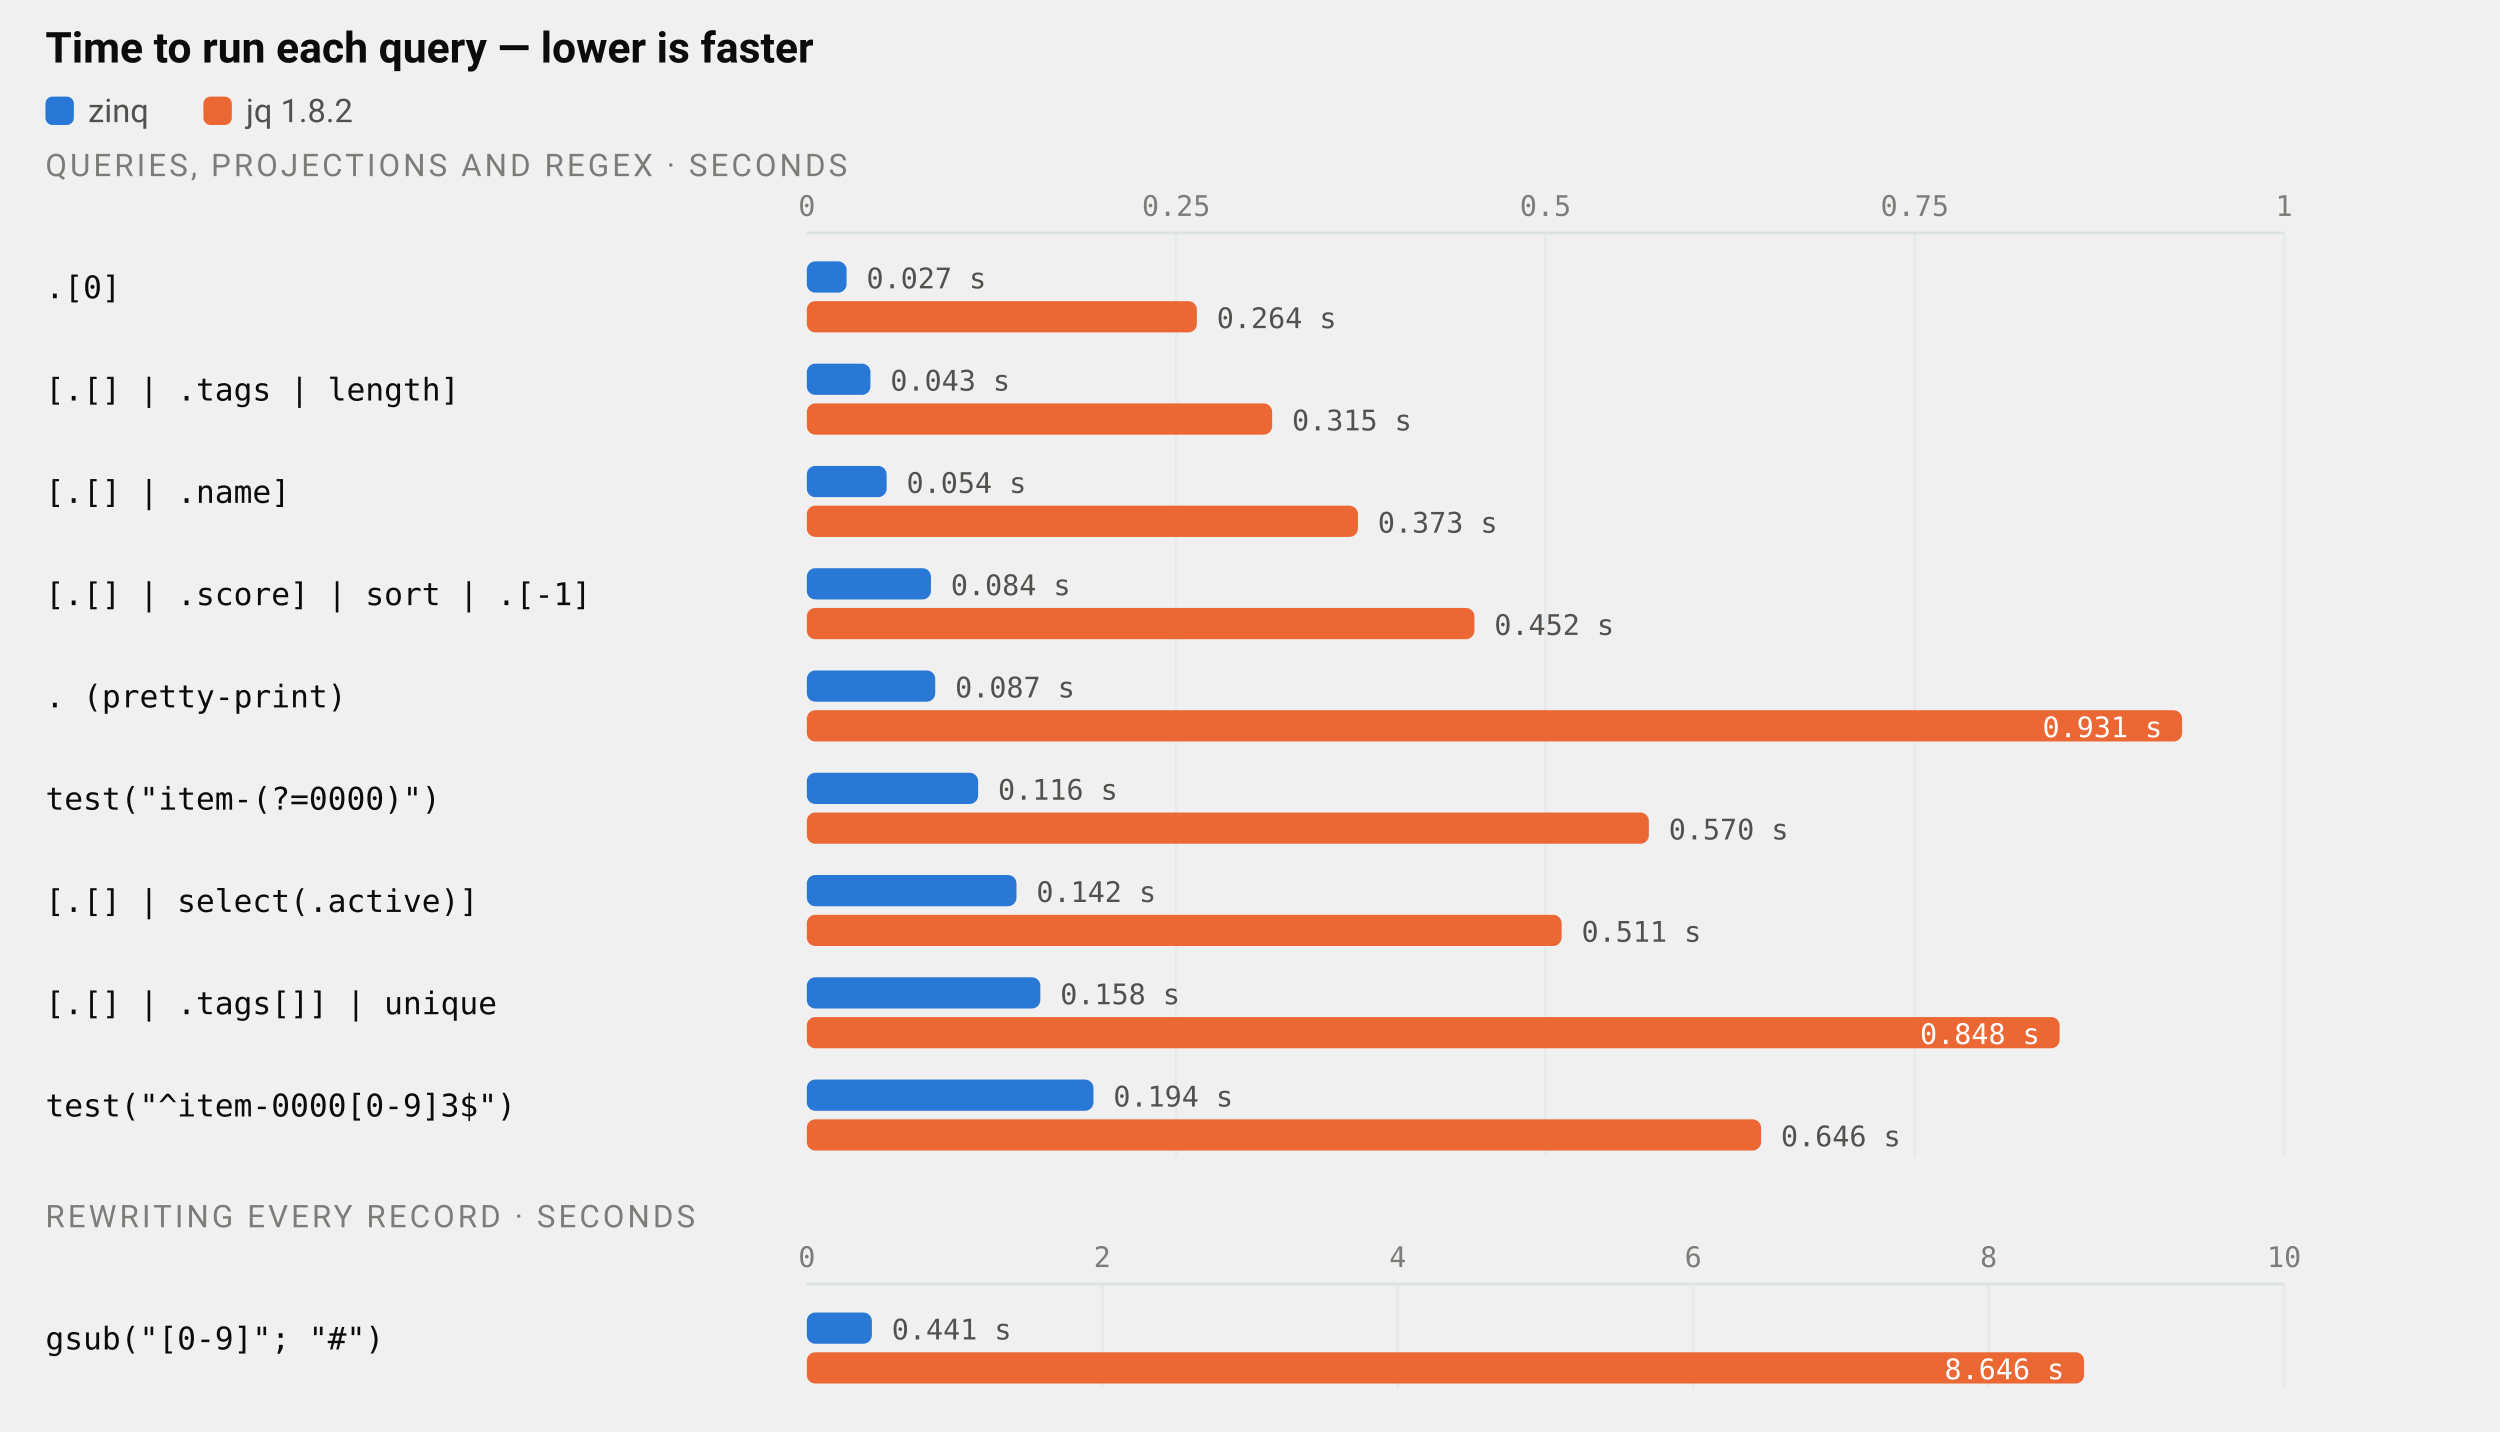
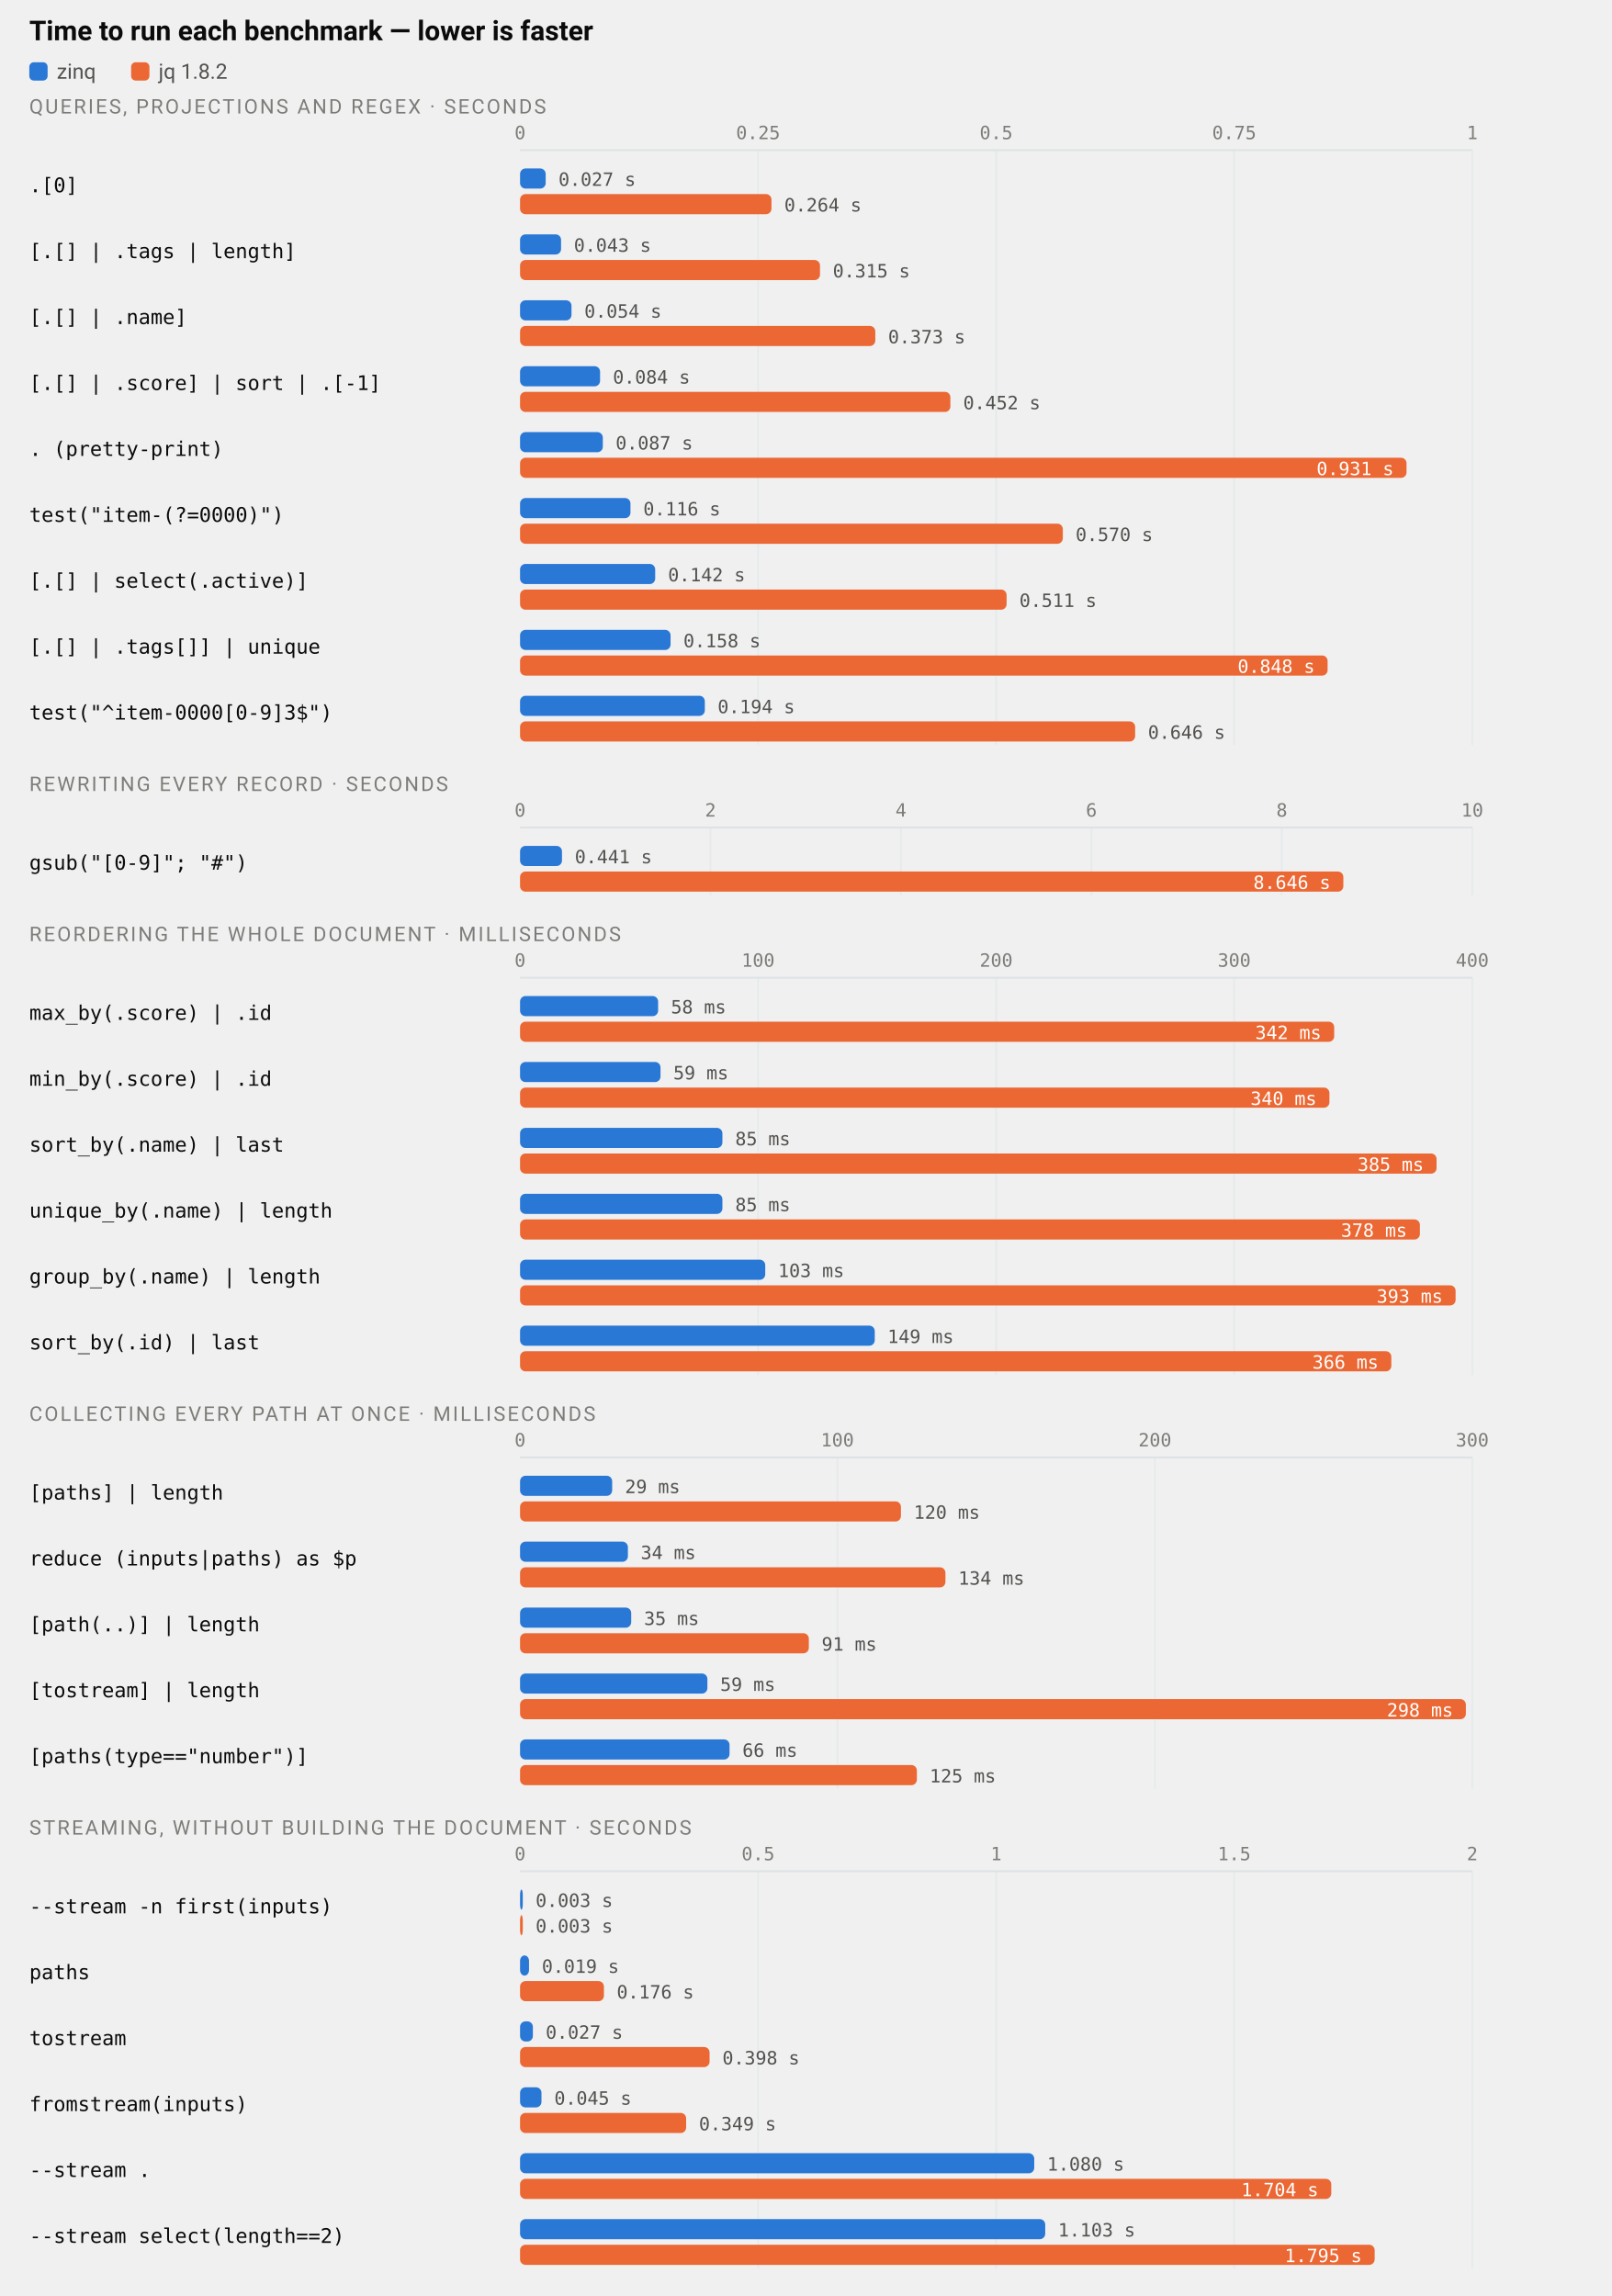
- <svg xmlns="http://www.w3.org/2000/svg" width="880" height="504" viewBox="0 0 880 504" role="img" aria-label="Time to run each query — lower is faster">
-   <text x="16" y="22" font-family="ui-sans-serif, system-ui, -apple-system, Segoe UI, Roboto, sans-serif" font-size="15" font-weight="600" fill="#0b0b0b">Time to run each query — lower is faster</text>
+ <svg xmlns="http://www.w3.org/2000/svg" width="880" height="1254" viewBox="0 0 880 1254" role="img" aria-label="Time to run each benchmark — lower is faster">
+   <text x="16" y="22" font-family="ui-sans-serif, system-ui, -apple-system, Segoe UI, Roboto, sans-serif" font-size="15" font-weight="600" fill="#0b0b0b">Time to run each benchmark — lower is faster</text>
  <rect x="16" y="34" width="10" height="10" rx="2.5" fill="#2a78d6" />
  <text x="31" y="43" font-family="ui-sans-serif, system-ui, -apple-system, Segoe UI, Roboto, sans-serif" font-size="11.5" fill="#52514e">zinq</text>
  <rect x="71.6" y="34" width="10" height="10" rx="2.5" fill="#eb6834" />
  <text x="86.6" y="43" font-family="ui-sans-serif, system-ui, -apple-system, Segoe UI, Roboto, sans-serif" font-size="11.5" fill="#52514e">jq 1.8.2</text>
  <line x1="804.0" y1="82" x2="804.0" y2="407" stroke="#e6eaeb" stroke-width="1" />
  <line x1="674.0" y1="82" x2="674.0" y2="407" stroke="#e6eaeb" stroke-width="1" />
  <line x1="544.0" y1="82" x2="544.0" y2="407" stroke="#e6eaeb" stroke-width="1" />
  <line x1="414.0" y1="82" x2="414.0" y2="407" stroke="#e6eaeb" stroke-width="1" />
  <text x="16" y="62" font-family="ui-sans-serif, system-ui, -apple-system, Segoe UI, Roboto, sans-serif" font-size="11" letter-spacing="1.1" fill="#7c7d78">QUERIES, PROJECTIONS AND REGEX  ·  SECONDS</text>
  <text x="284.0" y="76" text-anchor="middle" font-family="ui-monospace, SFMono-Regular, Menlo, Consolas, monospace" font-size="10" fill="#7c7d78">0</text>
  <text x="414.0" y="76" text-anchor="middle" font-family="ui-monospace, SFMono-Regular, Menlo, Consolas, monospace" font-size="10" fill="#7c7d78">0.25</text>
  <text x="544.0" y="76" text-anchor="middle" font-family="ui-monospace, SFMono-Regular, Menlo, Consolas, monospace" font-size="10" fill="#7c7d78">0.5</text>
  <text x="674.0" y="76" text-anchor="middle" font-family="ui-monospace, SFMono-Regular, Menlo, Consolas, monospace" font-size="10" fill="#7c7d78">0.75</text>
  <text x="804.0" y="76" text-anchor="middle" font-family="ui-monospace, SFMono-Regular, Menlo, Consolas, monospace" font-size="10" fill="#7c7d78">1</text>
  <line x1="284" y1="82" x2="804" y2="82" stroke="#dde2e4" stroke-width="1" />
  <rect x="284" y="92" width="14.0" height="11" rx="3" fill="#2a78d6" />
  <text x="305.0" y="101.5" text-anchor="start" font-family="ui-monospace, SFMono-Regular, Menlo, Consolas, monospace" font-size="10" fill="#52514e">0.027 s</text>
  <rect x="284" y="106" width="137.3" height="11" rx="3" fill="#eb6834" />
  <text x="428.3" y="115.5" text-anchor="start" font-family="ui-monospace, SFMono-Regular, Menlo, Consolas, monospace" font-size="10" fill="#52514e">0.264 s</text>
  <text x="16" y="105.0" font-family="ui-monospace, SFMono-Regular, Menlo, Consolas, monospace" font-size="11" fill="#0b0b0b">.[0]</text>
  <rect x="284" y="128" width="22.4" height="11" rx="3" fill="#2a78d6" />
  <text x="313.4" y="137.5" text-anchor="start" font-family="ui-monospace, SFMono-Regular, Menlo, Consolas, monospace" font-size="10" fill="#52514e">0.043 s</text>
  <rect x="284" y="142" width="163.8" height="11" rx="3" fill="#eb6834" />
  <text x="454.8" y="151.5" text-anchor="start" font-family="ui-monospace, SFMono-Regular, Menlo, Consolas, monospace" font-size="10" fill="#52514e">0.315 s</text>
  <text x="16" y="141.0" font-family="ui-monospace, SFMono-Regular, Menlo, Consolas, monospace" font-size="11" fill="#0b0b0b">[.[] | .tags | length]</text>
  <rect x="284" y="164" width="28.1" height="11" rx="3" fill="#2a78d6" />
  <text x="319.1" y="173.5" text-anchor="start" font-family="ui-monospace, SFMono-Regular, Menlo, Consolas, monospace" font-size="10" fill="#52514e">0.054 s</text>
  <rect x="284" y="178" width="194.0" height="11" rx="3" fill="#eb6834" />
  <text x="485.0" y="187.5" text-anchor="start" font-family="ui-monospace, SFMono-Regular, Menlo, Consolas, monospace" font-size="10" fill="#52514e">0.373 s</text>
  <text x="16" y="177.0" font-family="ui-monospace, SFMono-Regular, Menlo, Consolas, monospace" font-size="11" fill="#0b0b0b">[.[] | .name]</text>
  <rect x="284" y="200" width="43.7" height="11" rx="3" fill="#2a78d6" />
  <text x="334.7" y="209.5" text-anchor="start" font-family="ui-monospace, SFMono-Regular, Menlo, Consolas, monospace" font-size="10" fill="#52514e">0.084 s</text>
  <rect x="284" y="214" width="235.0" height="11" rx="3" fill="#eb6834" />
  <text x="526.0" y="223.5" text-anchor="start" font-family="ui-monospace, SFMono-Regular, Menlo, Consolas, monospace" font-size="10" fill="#52514e">0.452 s</text>
  <text x="16" y="213.0" font-family="ui-monospace, SFMono-Regular, Menlo, Consolas, monospace" font-size="11" fill="#0b0b0b">[.[] | .score] | sort | .[-1]</text>
  <rect x="284" y="236" width="45.2" height="11" rx="3" fill="#2a78d6" />
  <text x="336.2" y="245.5" text-anchor="start" font-family="ui-monospace, SFMono-Regular, Menlo, Consolas, monospace" font-size="10" fill="#52514e">0.087 s</text>
  <rect x="284" y="250" width="484.1" height="11" rx="3" fill="#eb6834" />
  <text x="761.1" y="259.5" text-anchor="end" font-family="ui-monospace, SFMono-Regular, Menlo, Consolas, monospace" font-size="10" fill="#ffffff">0.931 s</text>
  <text x="16" y="249.0" font-family="ui-monospace, SFMono-Regular, Menlo, Consolas, monospace" font-size="11" fill="#0b0b0b">. (pretty-print)</text>
  <rect x="284" y="272" width="60.3" height="11" rx="3" fill="#2a78d6" />
  <text x="351.3" y="281.5" text-anchor="start" font-family="ui-monospace, SFMono-Regular, Menlo, Consolas, monospace" font-size="10" fill="#52514e">0.116 s</text>
  <rect x="284" y="286" width="296.4" height="11" rx="3" fill="#eb6834" />
  <text x="587.4" y="295.5" text-anchor="start" font-family="ui-monospace, SFMono-Regular, Menlo, Consolas, monospace" font-size="10" fill="#52514e">0.570 s</text>
  <text x="16" y="285.0" font-family="ui-monospace, SFMono-Regular, Menlo, Consolas, monospace" font-size="11" fill="#0b0b0b">test("item-(?=0000)")</text>
  <rect x="284" y="308" width="73.8" height="11" rx="3" fill="#2a78d6" />
  <text x="364.8" y="317.5" text-anchor="start" font-family="ui-monospace, SFMono-Regular, Menlo, Consolas, monospace" font-size="10" fill="#52514e">0.142 s</text>
  <rect x="284" y="322" width="265.7" height="11" rx="3" fill="#eb6834" />
  <text x="556.7" y="331.5" text-anchor="start" font-family="ui-monospace, SFMono-Regular, Menlo, Consolas, monospace" font-size="10" fill="#52514e">0.511 s</text>
  <text x="16" y="321.0" font-family="ui-monospace, SFMono-Regular, Menlo, Consolas, monospace" font-size="11" fill="#0b0b0b">[.[] | select(.active)]</text>
  <rect x="284" y="344" width="82.2" height="11" rx="3" fill="#2a78d6" />
  <text x="373.2" y="353.5" text-anchor="start" font-family="ui-monospace, SFMono-Regular, Menlo, Consolas, monospace" font-size="10" fill="#52514e">0.158 s</text>
  <rect x="284" y="358" width="441.0" height="11" rx="3" fill="#eb6834" />
  <text x="718.0" y="367.5" text-anchor="end" font-family="ui-monospace, SFMono-Regular, Menlo, Consolas, monospace" font-size="10" fill="#ffffff">0.848 s</text>
  <text x="16" y="357.0" font-family="ui-monospace, SFMono-Regular, Menlo, Consolas, monospace" font-size="11" fill="#0b0b0b">[.[] | .tags[]] | unique</text>
  <rect x="284" y="380" width="100.9" height="11" rx="3" fill="#2a78d6" />
  <text x="391.9" y="389.5" text-anchor="start" font-family="ui-monospace, SFMono-Regular, Menlo, Consolas, monospace" font-size="10" fill="#52514e">0.194 s</text>
  <rect x="284" y="394" width="335.9" height="11" rx="3" fill="#eb6834" />
  <text x="626.9" y="403.5" text-anchor="start" font-family="ui-monospace, SFMono-Regular, Menlo, Consolas, monospace" font-size="10" fill="#52514e">0.646 s</text>
  <text x="16" y="393.0" font-family="ui-monospace, SFMono-Regular, Menlo, Consolas, monospace" font-size="11" fill="#0b0b0b">test("^item-0000[0-9]3$")</text>
  <line x1="804.0" y1="452" x2="804.0" y2="489" stroke="#e6eaeb" stroke-width="1" />
  <line x1="700.0" y1="452" x2="700.0" y2="489" stroke="#e6eaeb" stroke-width="1" />
  <line x1="596.0" y1="452" x2="596.0" y2="489" stroke="#e6eaeb" stroke-width="1" />
  <line x1="492.0" y1="452" x2="492.0" y2="489" stroke="#e6eaeb" stroke-width="1" />
  <line x1="388.0" y1="452" x2="388.0" y2="489" stroke="#e6eaeb" stroke-width="1" />
  <text x="16" y="432" font-family="ui-sans-serif, system-ui, -apple-system, Segoe UI, Roboto, sans-serif" font-size="11" letter-spacing="1.1" fill="#7c7d78">REWRITING EVERY RECORD  ·  SECONDS</text>
  <text x="284.0" y="446" text-anchor="middle" font-family="ui-monospace, SFMono-Regular, Menlo, Consolas, monospace" font-size="10" fill="#7c7d78">0</text>
  <text x="388.0" y="446" text-anchor="middle" font-family="ui-monospace, SFMono-Regular, Menlo, Consolas, monospace" font-size="10" fill="#7c7d78">2</text>
  <text x="492.0" y="446" text-anchor="middle" font-family="ui-monospace, SFMono-Regular, Menlo, Consolas, monospace" font-size="10" fill="#7c7d78">4</text>
  <text x="596.0" y="446" text-anchor="middle" font-family="ui-monospace, SFMono-Regular, Menlo, Consolas, monospace" font-size="10" fill="#7c7d78">6</text>
  <text x="700.0" y="446" text-anchor="middle" font-family="ui-monospace, SFMono-Regular, Menlo, Consolas, monospace" font-size="10" fill="#7c7d78">8</text>
  <text x="804.0" y="446" text-anchor="middle" font-family="ui-monospace, SFMono-Regular, Menlo, Consolas, monospace" font-size="10" fill="#7c7d78">10</text>
  <line x1="284" y1="452" x2="804" y2="452" stroke="#dde2e4" stroke-width="1" />
  <rect x="284" y="462" width="22.9" height="11" rx="3" fill="#2a78d6" />
  <text x="313.9" y="471.5" text-anchor="start" font-family="ui-monospace, SFMono-Regular, Menlo, Consolas, monospace" font-size="10" fill="#52514e">0.441 s</text>
  <rect x="284" y="476" width="449.6" height="11" rx="3" fill="#eb6834" />
  <text x="726.6" y="485.5" text-anchor="end" font-family="ui-monospace, SFMono-Regular, Menlo, Consolas, monospace" font-size="10" fill="#ffffff">8.646 s</text>
  <text x="16" y="475.0" font-family="ui-monospace, SFMono-Regular, Menlo, Consolas, monospace" font-size="11" fill="#0b0b0b">gsub("[0-9]"; "#")</text>
+   <line x1="804.0" y1="534" x2="804.0" y2="751" stroke="#e6eaeb" stroke-width="1" />
+   <line x1="674.0" y1="534" x2="674.0" y2="751" stroke="#e6eaeb" stroke-width="1" />
+   <line x1="544.0" y1="534" x2="544.0" y2="751" stroke="#e6eaeb" stroke-width="1" />
+   <line x1="414.0" y1="534" x2="414.0" y2="751" stroke="#e6eaeb" stroke-width="1" />
+   <text x="16" y="514" font-family="ui-sans-serif, system-ui, -apple-system, Segoe UI, Roboto, sans-serif" font-size="11" letter-spacing="1.1" fill="#7c7d78">REORDERING THE WHOLE DOCUMENT  ·  MILLISECONDS</text>
+   <text x="284.0" y="528" text-anchor="middle" font-family="ui-monospace, SFMono-Regular, Menlo, Consolas, monospace" font-size="10" fill="#7c7d78">0</text>
+   <text x="414.0" y="528" text-anchor="middle" font-family="ui-monospace, SFMono-Regular, Menlo, Consolas, monospace" font-size="10" fill="#7c7d78">100</text>
+   <text x="544.0" y="528" text-anchor="middle" font-family="ui-monospace, SFMono-Regular, Menlo, Consolas, monospace" font-size="10" fill="#7c7d78">200</text>
+   <text x="674.0" y="528" text-anchor="middle" font-family="ui-monospace, SFMono-Regular, Menlo, Consolas, monospace" font-size="10" fill="#7c7d78">300</text>
+   <text x="804.0" y="528" text-anchor="middle" font-family="ui-monospace, SFMono-Regular, Menlo, Consolas, monospace" font-size="10" fill="#7c7d78">400</text>
+   <line x1="284" y1="534" x2="804" y2="534" stroke="#dde2e4" stroke-width="1" />
+   <rect x="284" y="544" width="75.4" height="11" rx="3" fill="#2a78d6" />
+   <text x="366.4" y="553.5" text-anchor="start" font-family="ui-monospace, SFMono-Regular, Menlo, Consolas, monospace" font-size="10" fill="#52514e">58 ms</text>
+   <rect x="284" y="558" width="444.6" height="11" rx="3" fill="#eb6834" />
+   <text x="721.6" y="567.5" text-anchor="end" font-family="ui-monospace, SFMono-Regular, Menlo, Consolas, monospace" font-size="10" fill="#ffffff">342 ms</text>
+   <text x="16" y="557.0" font-family="ui-monospace, SFMono-Regular, Menlo, Consolas, monospace" font-size="11" fill="#0b0b0b">max_by(.score) | .id</text>
+   <rect x="284" y="580" width="76.7" height="11" rx="3" fill="#2a78d6" />
+   <text x="367.7" y="589.5" text-anchor="start" font-family="ui-monospace, SFMono-Regular, Menlo, Consolas, monospace" font-size="10" fill="#52514e">59 ms</text>
+   <rect x="284" y="594" width="442.0" height="11" rx="3" fill="#eb6834" />
+   <text x="719.0" y="603.5" text-anchor="end" font-family="ui-monospace, SFMono-Regular, Menlo, Consolas, monospace" font-size="10" fill="#ffffff">340 ms</text>
+   <text x="16" y="593.0" font-family="ui-monospace, SFMono-Regular, Menlo, Consolas, monospace" font-size="11" fill="#0b0b0b">min_by(.score) | .id</text>
+   <rect x="284" y="616" width="110.5" height="11" rx="3" fill="#2a78d6" />
+   <text x="401.5" y="625.5" text-anchor="start" font-family="ui-monospace, SFMono-Regular, Menlo, Consolas, monospace" font-size="10" fill="#52514e">85 ms</text>
+   <rect x="284" y="630" width="500.5" height="11" rx="3" fill="#eb6834" />
+   <text x="777.5" y="639.5" text-anchor="end" font-family="ui-monospace, SFMono-Regular, Menlo, Consolas, monospace" font-size="10" fill="#ffffff">385 ms</text>
+   <text x="16" y="629.0" font-family="ui-monospace, SFMono-Regular, Menlo, Consolas, monospace" font-size="11" fill="#0b0b0b">sort_by(.name) | last</text>
+   <rect x="284" y="652" width="110.5" height="11" rx="3" fill="#2a78d6" />
+   <text x="401.5" y="661.5" text-anchor="start" font-family="ui-monospace, SFMono-Regular, Menlo, Consolas, monospace" font-size="10" fill="#52514e">85 ms</text>
+   <rect x="284" y="666" width="491.4" height="11" rx="3" fill="#eb6834" />
+   <text x="768.4" y="675.5" text-anchor="end" font-family="ui-monospace, SFMono-Regular, Menlo, Consolas, monospace" font-size="10" fill="#ffffff">378 ms</text>
+   <text x="16" y="665.0" font-family="ui-monospace, SFMono-Regular, Menlo, Consolas, monospace" font-size="11" fill="#0b0b0b">unique_by(.name) | length</text>
+   <rect x="284" y="688" width="133.9" height="11" rx="3" fill="#2a78d6" />
+   <text x="424.9" y="697.5" text-anchor="start" font-family="ui-monospace, SFMono-Regular, Menlo, Consolas, monospace" font-size="10" fill="#52514e">103 ms</text>
+   <rect x="284" y="702" width="510.9" height="11" rx="3" fill="#eb6834" />
+   <text x="787.9" y="711.5" text-anchor="end" font-family="ui-monospace, SFMono-Regular, Menlo, Consolas, monospace" font-size="10" fill="#ffffff">393 ms</text>
+   <text x="16" y="701.0" font-family="ui-monospace, SFMono-Regular, Menlo, Consolas, monospace" font-size="11" fill="#0b0b0b">group_by(.name) | length</text>
+   <rect x="284" y="724" width="193.7" height="11" rx="3" fill="#2a78d6" />
+   <text x="484.7" y="733.5" text-anchor="start" font-family="ui-monospace, SFMono-Regular, Menlo, Consolas, monospace" font-size="10" fill="#52514e">149 ms</text>
+   <rect x="284" y="738" width="475.8" height="11" rx="3" fill="#eb6834" />
+   <text x="752.8" y="747.5" text-anchor="end" font-family="ui-monospace, SFMono-Regular, Menlo, Consolas, monospace" font-size="10" fill="#ffffff">366 ms</text>
+   <text x="16" y="737.0" font-family="ui-monospace, SFMono-Regular, Menlo, Consolas, monospace" font-size="11" fill="#0b0b0b">sort_by(.id) | last</text>
+   <line x1="804.0" y1="796" x2="804.0" y2="977" stroke="#e6eaeb" stroke-width="1" />
+   <line x1="630.7" y1="796" x2="630.7" y2="977" stroke="#e6eaeb" stroke-width="1" />
+   <line x1="457.3" y1="796" x2="457.3" y2="977" stroke="#e6eaeb" stroke-width="1" />
+   <text x="16" y="776" font-family="ui-sans-serif, system-ui, -apple-system, Segoe UI, Roboto, sans-serif" font-size="11" letter-spacing="1.1" fill="#7c7d78">COLLECTING EVERY PATH AT ONCE  ·  MILLISECONDS</text>
+   <text x="284.0" y="790" text-anchor="middle" font-family="ui-monospace, SFMono-Regular, Menlo, Consolas, monospace" font-size="10" fill="#7c7d78">0</text>
+   <text x="457.3" y="790" text-anchor="middle" font-family="ui-monospace, SFMono-Regular, Menlo, Consolas, monospace" font-size="10" fill="#7c7d78">100</text>
+   <text x="630.7" y="790" text-anchor="middle" font-family="ui-monospace, SFMono-Regular, Menlo, Consolas, monospace" font-size="10" fill="#7c7d78">200</text>
+   <text x="804.0" y="790" text-anchor="middle" font-family="ui-monospace, SFMono-Regular, Menlo, Consolas, monospace" font-size="10" fill="#7c7d78">300</text>
+   <line x1="284" y1="796" x2="804" y2="796" stroke="#dde2e4" stroke-width="1" />
+   <rect x="284" y="806" width="50.3" height="11" rx="3" fill="#2a78d6" />
+   <text x="341.3" y="815.5" text-anchor="start" font-family="ui-monospace, SFMono-Regular, Menlo, Consolas, monospace" font-size="10" fill="#52514e">29 ms</text>
+   <rect x="284" y="820" width="208.0" height="11" rx="3" fill="#eb6834" />
+   <text x="499.0" y="829.5" text-anchor="start" font-family="ui-monospace, SFMono-Regular, Menlo, Consolas, monospace" font-size="10" fill="#52514e">120 ms</text>
+   <text x="16" y="819.0" font-family="ui-monospace, SFMono-Regular, Menlo, Consolas, monospace" font-size="11" fill="#0b0b0b">[paths] | length</text>
+   <rect x="284" y="842" width="58.9" height="11" rx="3" fill="#2a78d6" />
+   <text x="349.9" y="851.5" text-anchor="start" font-family="ui-monospace, SFMono-Regular, Menlo, Consolas, monospace" font-size="10" fill="#52514e">34 ms</text>
+   <rect x="284" y="856" width="232.3" height="11" rx="3" fill="#eb6834" />
+   <text x="523.3" y="865.5" text-anchor="start" font-family="ui-monospace, SFMono-Regular, Menlo, Consolas, monospace" font-size="10" fill="#52514e">134 ms</text>
+   <text x="16" y="855.0" font-family="ui-monospace, SFMono-Regular, Menlo, Consolas, monospace" font-size="11" fill="#0b0b0b">reduce (inputs|paths) as $p</text>
+   <rect x="284" y="878" width="60.7" height="11" rx="3" fill="#2a78d6" />
+   <text x="351.7" y="887.5" text-anchor="start" font-family="ui-monospace, SFMono-Regular, Menlo, Consolas, monospace" font-size="10" fill="#52514e">35 ms</text>
+   <rect x="284" y="892" width="157.7" height="11" rx="3" fill="#eb6834" />
+   <text x="448.7" y="901.5" text-anchor="start" font-family="ui-monospace, SFMono-Regular, Menlo, Consolas, monospace" font-size="10" fill="#52514e">91 ms</text>
+   <text x="16" y="891.0" font-family="ui-monospace, SFMono-Regular, Menlo, Consolas, monospace" font-size="11" fill="#0b0b0b">[path(..)] | length</text>
+   <rect x="284" y="914" width="102.3" height="11" rx="3" fill="#2a78d6" />
+   <text x="393.3" y="923.5" text-anchor="start" font-family="ui-monospace, SFMono-Regular, Menlo, Consolas, monospace" font-size="10" fill="#52514e">59 ms</text>
+   <rect x="284" y="928" width="516.5" height="11" rx="3" fill="#eb6834" />
+   <text x="793.5" y="937.5" text-anchor="end" font-family="ui-monospace, SFMono-Regular, Menlo, Consolas, monospace" font-size="10" fill="#ffffff">298 ms</text>
+   <text x="16" y="927.0" font-family="ui-monospace, SFMono-Regular, Menlo, Consolas, monospace" font-size="11" fill="#0b0b0b">[tostream] | length</text>
+   <rect x="284" y="950" width="114.4" height="11" rx="3" fill="#2a78d6" />
+   <text x="405.4" y="959.5" text-anchor="start" font-family="ui-monospace, SFMono-Regular, Menlo, Consolas, monospace" font-size="10" fill="#52514e">66 ms</text>
+   <rect x="284" y="964" width="216.7" height="11" rx="3" fill="#eb6834" />
+   <text x="507.7" y="973.5" text-anchor="start" font-family="ui-monospace, SFMono-Regular, Menlo, Consolas, monospace" font-size="10" fill="#52514e">125 ms</text>
+   <text x="16" y="963.0" font-family="ui-monospace, SFMono-Regular, Menlo, Consolas, monospace" font-size="11" fill="#0b0b0b">[paths(type=="number")]</text>
+   <line x1="804.0" y1="1022" x2="804.0" y2="1239" stroke="#e6eaeb" stroke-width="1" />
+   <line x1="674.0" y1="1022" x2="674.0" y2="1239" stroke="#e6eaeb" stroke-width="1" />
+   <line x1="544.0" y1="1022" x2="544.0" y2="1239" stroke="#e6eaeb" stroke-width="1" />
+   <line x1="414.0" y1="1022" x2="414.0" y2="1239" stroke="#e6eaeb" stroke-width="1" />
+   <text x="16" y="1002" font-family="ui-sans-serif, system-ui, -apple-system, Segoe UI, Roboto, sans-serif" font-size="11" letter-spacing="1.1" fill="#7c7d78">STREAMING, WITHOUT BUILDING THE DOCUMENT  ·  SECONDS</text>
+   <text x="284.0" y="1016" text-anchor="middle" font-family="ui-monospace, SFMono-Regular, Menlo, Consolas, monospace" font-size="10" fill="#7c7d78">0</text>
+   <text x="414.0" y="1016" text-anchor="middle" font-family="ui-monospace, SFMono-Regular, Menlo, Consolas, monospace" font-size="10" fill="#7c7d78">0.5</text>
+   <text x="544.0" y="1016" text-anchor="middle" font-family="ui-monospace, SFMono-Regular, Menlo, Consolas, monospace" font-size="10" fill="#7c7d78">1</text>
+   <text x="674.0" y="1016" text-anchor="middle" font-family="ui-monospace, SFMono-Regular, Menlo, Consolas, monospace" font-size="10" fill="#7c7d78">1.5</text>
+   <text x="804.0" y="1016" text-anchor="middle" font-family="ui-monospace, SFMono-Regular, Menlo, Consolas, monospace" font-size="10" fill="#7c7d78">2</text>
+   <line x1="284" y1="1022" x2="804" y2="1022" stroke="#dde2e4" stroke-width="1" />
+   <rect x="284" y="1032" width="1.5" height="11" rx="3" fill="#2a78d6" />
+   <text x="292.5" y="1041.5" text-anchor="start" font-family="ui-monospace, SFMono-Regular, Menlo, Consolas, monospace" font-size="10" fill="#52514e">0.003 s</text>
+   <rect x="284" y="1046" width="1.5" height="11" rx="3" fill="#eb6834" />
+   <text x="292.5" y="1055.5" text-anchor="start" font-family="ui-monospace, SFMono-Regular, Menlo, Consolas, monospace" font-size="10" fill="#52514e">0.003 s</text>
+   <text x="16" y="1045.0" font-family="ui-monospace, SFMono-Regular, Menlo, Consolas, monospace" font-size="11" fill="#0b0b0b">--stream -n first(inputs)</text>
+   <rect x="284" y="1068" width="4.9" height="11" rx="3" fill="#2a78d6" />
+   <text x="295.9" y="1077.5" text-anchor="start" font-family="ui-monospace, SFMono-Regular, Menlo, Consolas, monospace" font-size="10" fill="#52514e">0.019 s</text>
+   <rect x="284" y="1082" width="45.8" height="11" rx="3" fill="#eb6834" />
+   <text x="336.8" y="1091.5" text-anchor="start" font-family="ui-monospace, SFMono-Regular, Menlo, Consolas, monospace" font-size="10" fill="#52514e">0.176 s</text>
+   <text x="16" y="1081.0" font-family="ui-monospace, SFMono-Regular, Menlo, Consolas, monospace" font-size="11" fill="#0b0b0b">paths</text>
+   <rect x="284" y="1104" width="7.0" height="11" rx="3" fill="#2a78d6" />
+   <text x="298.0" y="1113.5" text-anchor="start" font-family="ui-monospace, SFMono-Regular, Menlo, Consolas, monospace" font-size="10" fill="#52514e">0.027 s</text>
+   <rect x="284" y="1118" width="103.5" height="11" rx="3" fill="#eb6834" />
+   <text x="394.5" y="1127.5" text-anchor="start" font-family="ui-monospace, SFMono-Regular, Menlo, Consolas, monospace" font-size="10" fill="#52514e">0.398 s</text>
+   <text x="16" y="1117.0" font-family="ui-monospace, SFMono-Regular, Menlo, Consolas, monospace" font-size="11" fill="#0b0b0b">tostream</text>
+   <rect x="284" y="1140" width="11.7" height="11" rx="3" fill="#2a78d6" />
+   <text x="302.7" y="1149.5" text-anchor="start" font-family="ui-monospace, SFMono-Regular, Menlo, Consolas, monospace" font-size="10" fill="#52514e">0.045 s</text>
+   <rect x="284" y="1154" width="90.7" height="11" rx="3" fill="#eb6834" />
+   <text x="381.7" y="1163.5" text-anchor="start" font-family="ui-monospace, SFMono-Regular, Menlo, Consolas, monospace" font-size="10" fill="#52514e">0.349 s</text>
+   <text x="16" y="1153.0" font-family="ui-monospace, SFMono-Regular, Menlo, Consolas, monospace" font-size="11" fill="#0b0b0b">fromstream(inputs)</text>
+   <rect x="284" y="1176" width="280.8" height="11" rx="3" fill="#2a78d6" />
+   <text x="571.8" y="1185.5" text-anchor="start" font-family="ui-monospace, SFMono-Regular, Menlo, Consolas, monospace" font-size="10" fill="#52514e">1.080 s</text>
+   <rect x="284" y="1190" width="443.0" height="11" rx="3" fill="#eb6834" />
+   <text x="720.0" y="1199.5" text-anchor="end" font-family="ui-monospace, SFMono-Regular, Menlo, Consolas, monospace" font-size="10" fill="#ffffff">1.704 s</text>
+   <text x="16" y="1189.0" font-family="ui-monospace, SFMono-Regular, Menlo, Consolas, monospace" font-size="11" fill="#0b0b0b">--stream .</text>
+   <rect x="284" y="1212" width="286.8" height="11" rx="3" fill="#2a78d6" />
+   <text x="577.8" y="1221.5" text-anchor="start" font-family="ui-monospace, SFMono-Regular, Menlo, Consolas, monospace" font-size="10" fill="#52514e">1.103 s</text>
+   <rect x="284" y="1226" width="466.7" height="11" rx="3" fill="#eb6834" />
+   <text x="743.7" y="1235.5" text-anchor="end" font-family="ui-monospace, SFMono-Regular, Menlo, Consolas, monospace" font-size="10" fill="#ffffff">1.795 s</text>
+   <text x="16" y="1225.0" font-family="ui-monospace, SFMono-Regular, Menlo, Consolas, monospace" font-size="11" fill="#0b0b0b">--stream select(length==2)</text>
</svg>
